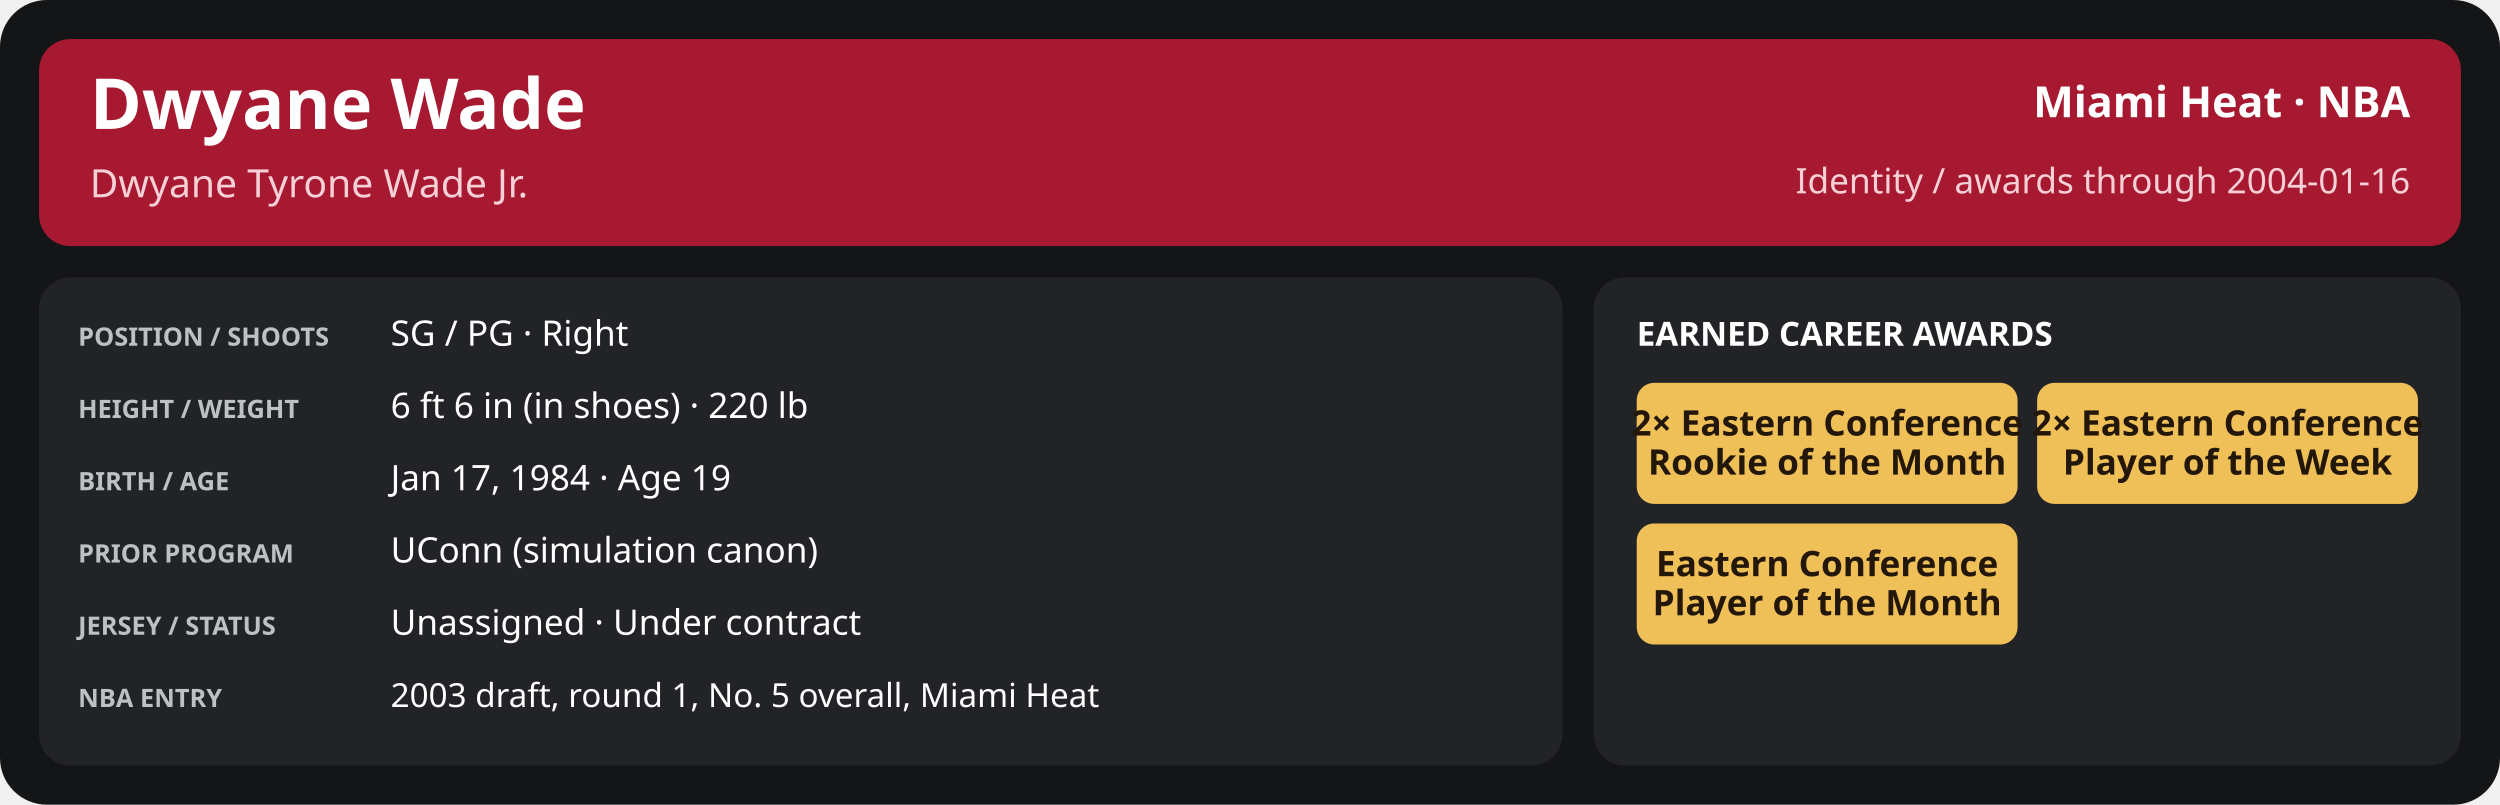
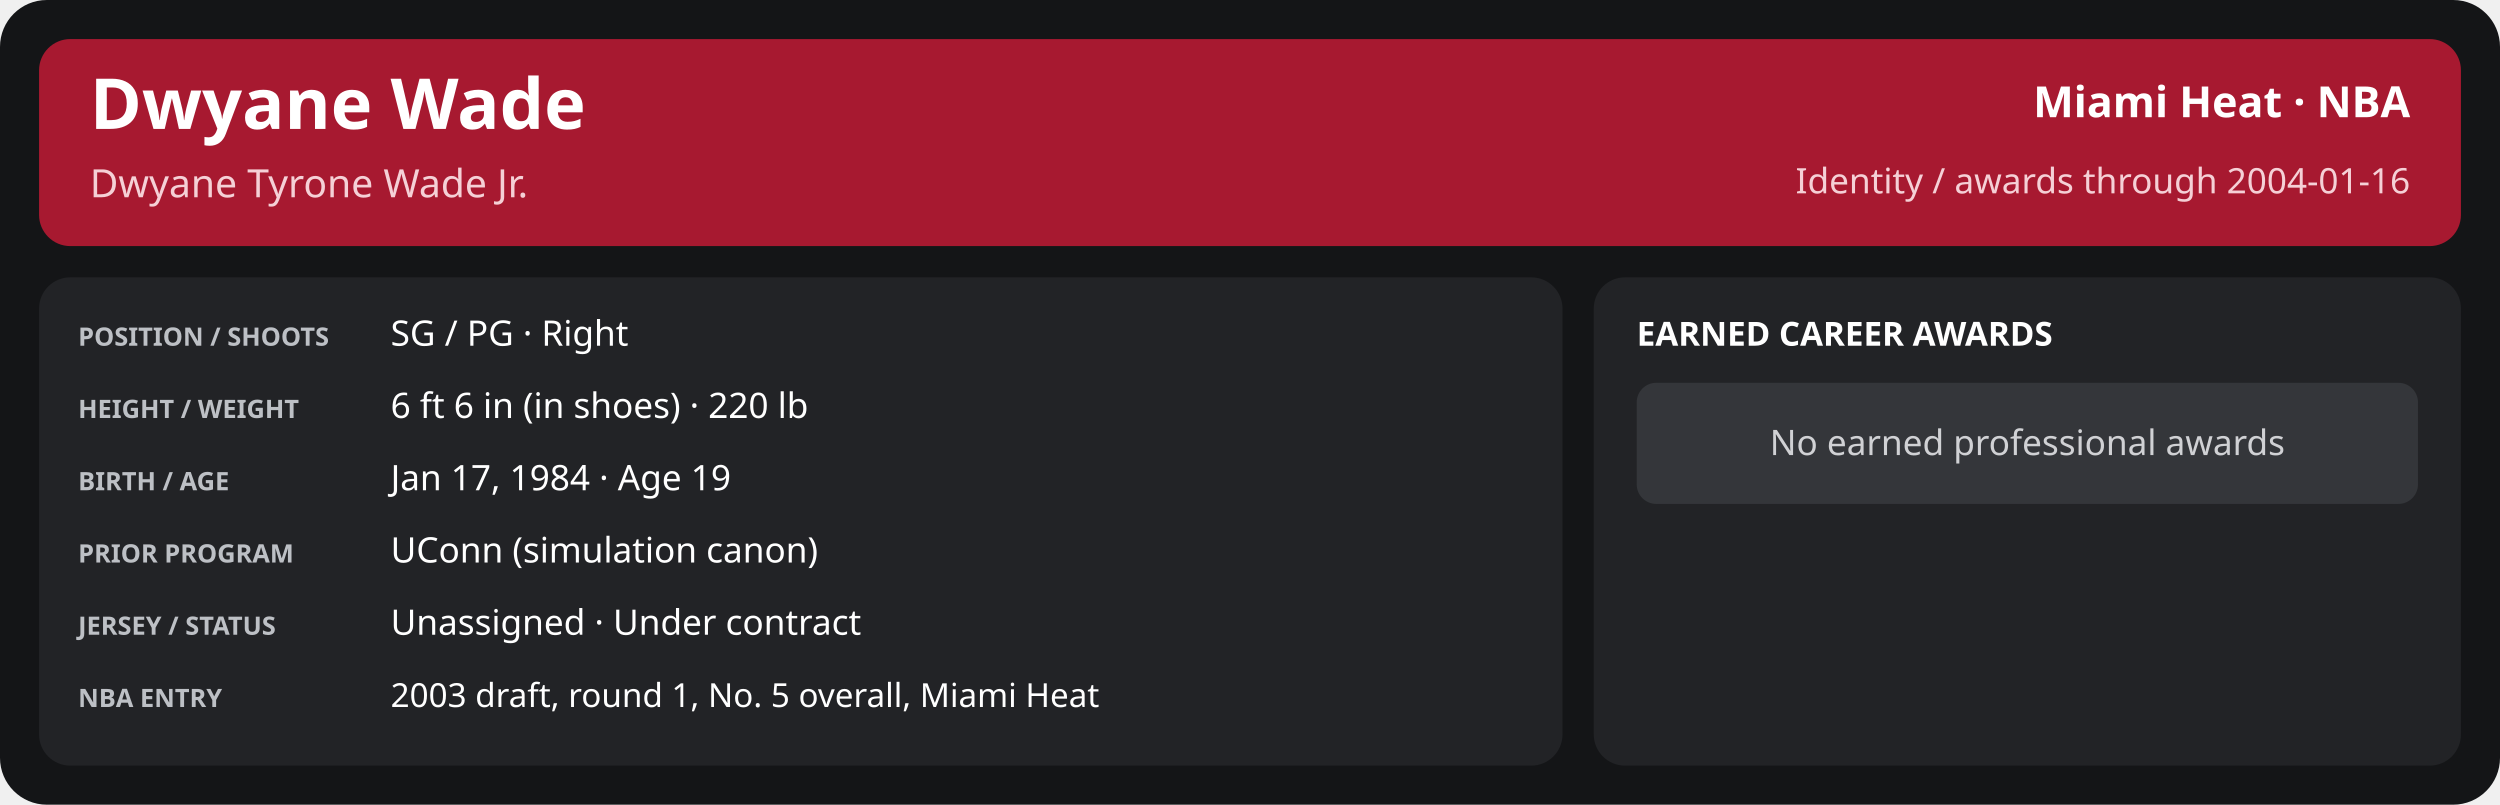
<svg xmlns="http://www.w3.org/2000/svg" width="1280" height="412" viewBox="0 0 1280 412" role="img" aria-labelledby="title desc">
  <rect x="0" y="0" width="1280" height="412" rx="24" fill="#141517" />
  <rect x="20" y="20" width="1240" height="106" rx="16" fill="#a71930" />
  <text x="46" y="66" font-family="sans-serif" font-size="36" fill="#ffffff" font-weight="700" text-anchor="start">Dwyane Wade</text>
  <text x="46" y="101" font-family="sans-serif" font-size="20" fill="#f5d0d6" font-weight="400" text-anchor="start">Dwyane Tyrone Wade Jr.</text>
  <text x="1234" y="60" font-family="sans-serif" font-size="22" fill="#ffffff" font-weight="600" text-anchor="end">Miami Heat · NBA</text>
  <text x="1234" y="99" font-family="sans-serif" font-size="18" fill="#f5d0d6" font-weight="400" text-anchor="end">Identity / awards through 2004-01-16</text>
  <rect x="20" y="142" width="780" height="250" rx="16" fill="#222326" />
  <rect x="816" y="142" width="444" height="250" rx="16" fill="#222326" />
  <text x="40" y="177" font-family="sans-serif" font-size="13" fill="#bdc0c5" font-weight="700" text-anchor="start">POSITION / SHOOTS</text>
  <text x="200" y="177" font-family="sans-serif" font-size="18" fill="#ffffff" font-weight="500" text-anchor="start">SG / PG · Right</text>
  <text x="40" y="214" font-family="sans-serif" font-size="13" fill="#bdc0c5" font-weight="700" text-anchor="start">HEIGHT / WEIGHT</text>
  <text x="200" y="214" font-family="sans-serif" font-size="18" fill="#ffffff" font-weight="500" text-anchor="start">6 ft 6 in (in shoes) · 220 lb</text>
  <text x="40" y="251" font-family="sans-serif" font-size="13" fill="#bdc0c5" font-weight="700" text-anchor="start">BIRTH / AGE</text>
  <text x="200" y="251" font-family="sans-serif" font-size="18" fill="#ffffff" font-weight="500" text-anchor="start">Jan 17, 1984 · Age 19</text>
  <text x="40" y="288" font-family="sans-serif" font-size="13" fill="#bdc0c5" font-weight="700" text-anchor="start">PRIOR PROGRAM</text>
  <text x="200" y="288" font-family="sans-serif" font-size="18" fill="#ffffff" font-weight="500" text-anchor="start">UConn (simulation canon)</text>
  <text x="40" y="325" font-family="sans-serif" font-size="13" fill="#bdc0c5" font-weight="700" text-anchor="start">JERSEY / STATUS</text>
  <text x="200" y="325" font-family="sans-serif" font-size="18" fill="#ffffff" font-weight="500" text-anchor="start">Unassigned · Under contract</text>
  <text x="40" y="362" font-family="sans-serif" font-size="13" fill="#bdc0c5" font-weight="700" text-anchor="start">NBA ENTRY</text>
  <text x="200" y="362" font-family="sans-serif" font-size="17" fill="#ffffff" font-weight="500" text-anchor="start">2003 draft, round 1, No. 5 overall, Miami Heat</text>
  <text x="838" y="177" font-family="sans-serif" font-size="17" fill="#ffffff" font-weight="700" text-anchor="start">EARNED CAREER AWARDS</text>
-   <rect x="838.0" y="196" width="195.0" height="62" rx="9" fill="#efbf58" />
-   <text x="935.5" y="223.0" font-family="sans-serif" font-size="18" fill="#221709" font-weight="700" text-anchor="middle">2× Eastern Conference</text>
-   <text x="935.5" y="243.0" font-family="sans-serif" font-size="18" fill="#221709" font-weight="700" text-anchor="middle">Rookie of the Month</text>
-   <rect x="1043.0" y="196" width="195.0" height="62" rx="9" fill="#efbf58" />
-   <text x="1140.5" y="223.0" font-family="sans-serif" font-size="18" fill="#221709" font-weight="700" text-anchor="middle">2× Eastern Conference</text>
-   <text x="1140.5" y="243.0" font-family="sans-serif" font-size="18" fill="#221709" font-weight="700" text-anchor="middle">Player of the Week</text>
-   <rect x="838.0" y="268" width="195.0" height="62" rx="9" fill="#efbf58" />
-   <text x="935.5" y="295.0" font-family="sans-serif" font-size="18" fill="#221709" font-weight="700" text-anchor="middle">Eastern Conference</text>
-   <text x="935.5" y="315.0" font-family="sans-serif" font-size="18" fill="#221709" font-weight="700" text-anchor="middle">Player of the Month</text>
+   <rect x="838" y="196" width="400" height="62" rx="10" fill="#34363a" />
+   <text x="1038.0" y="233" font-family="sans-serif" font-size="18" fill="#d0d1d4" font-weight="400" text-anchor="middle">No earned professional awards</text>
</svg>
